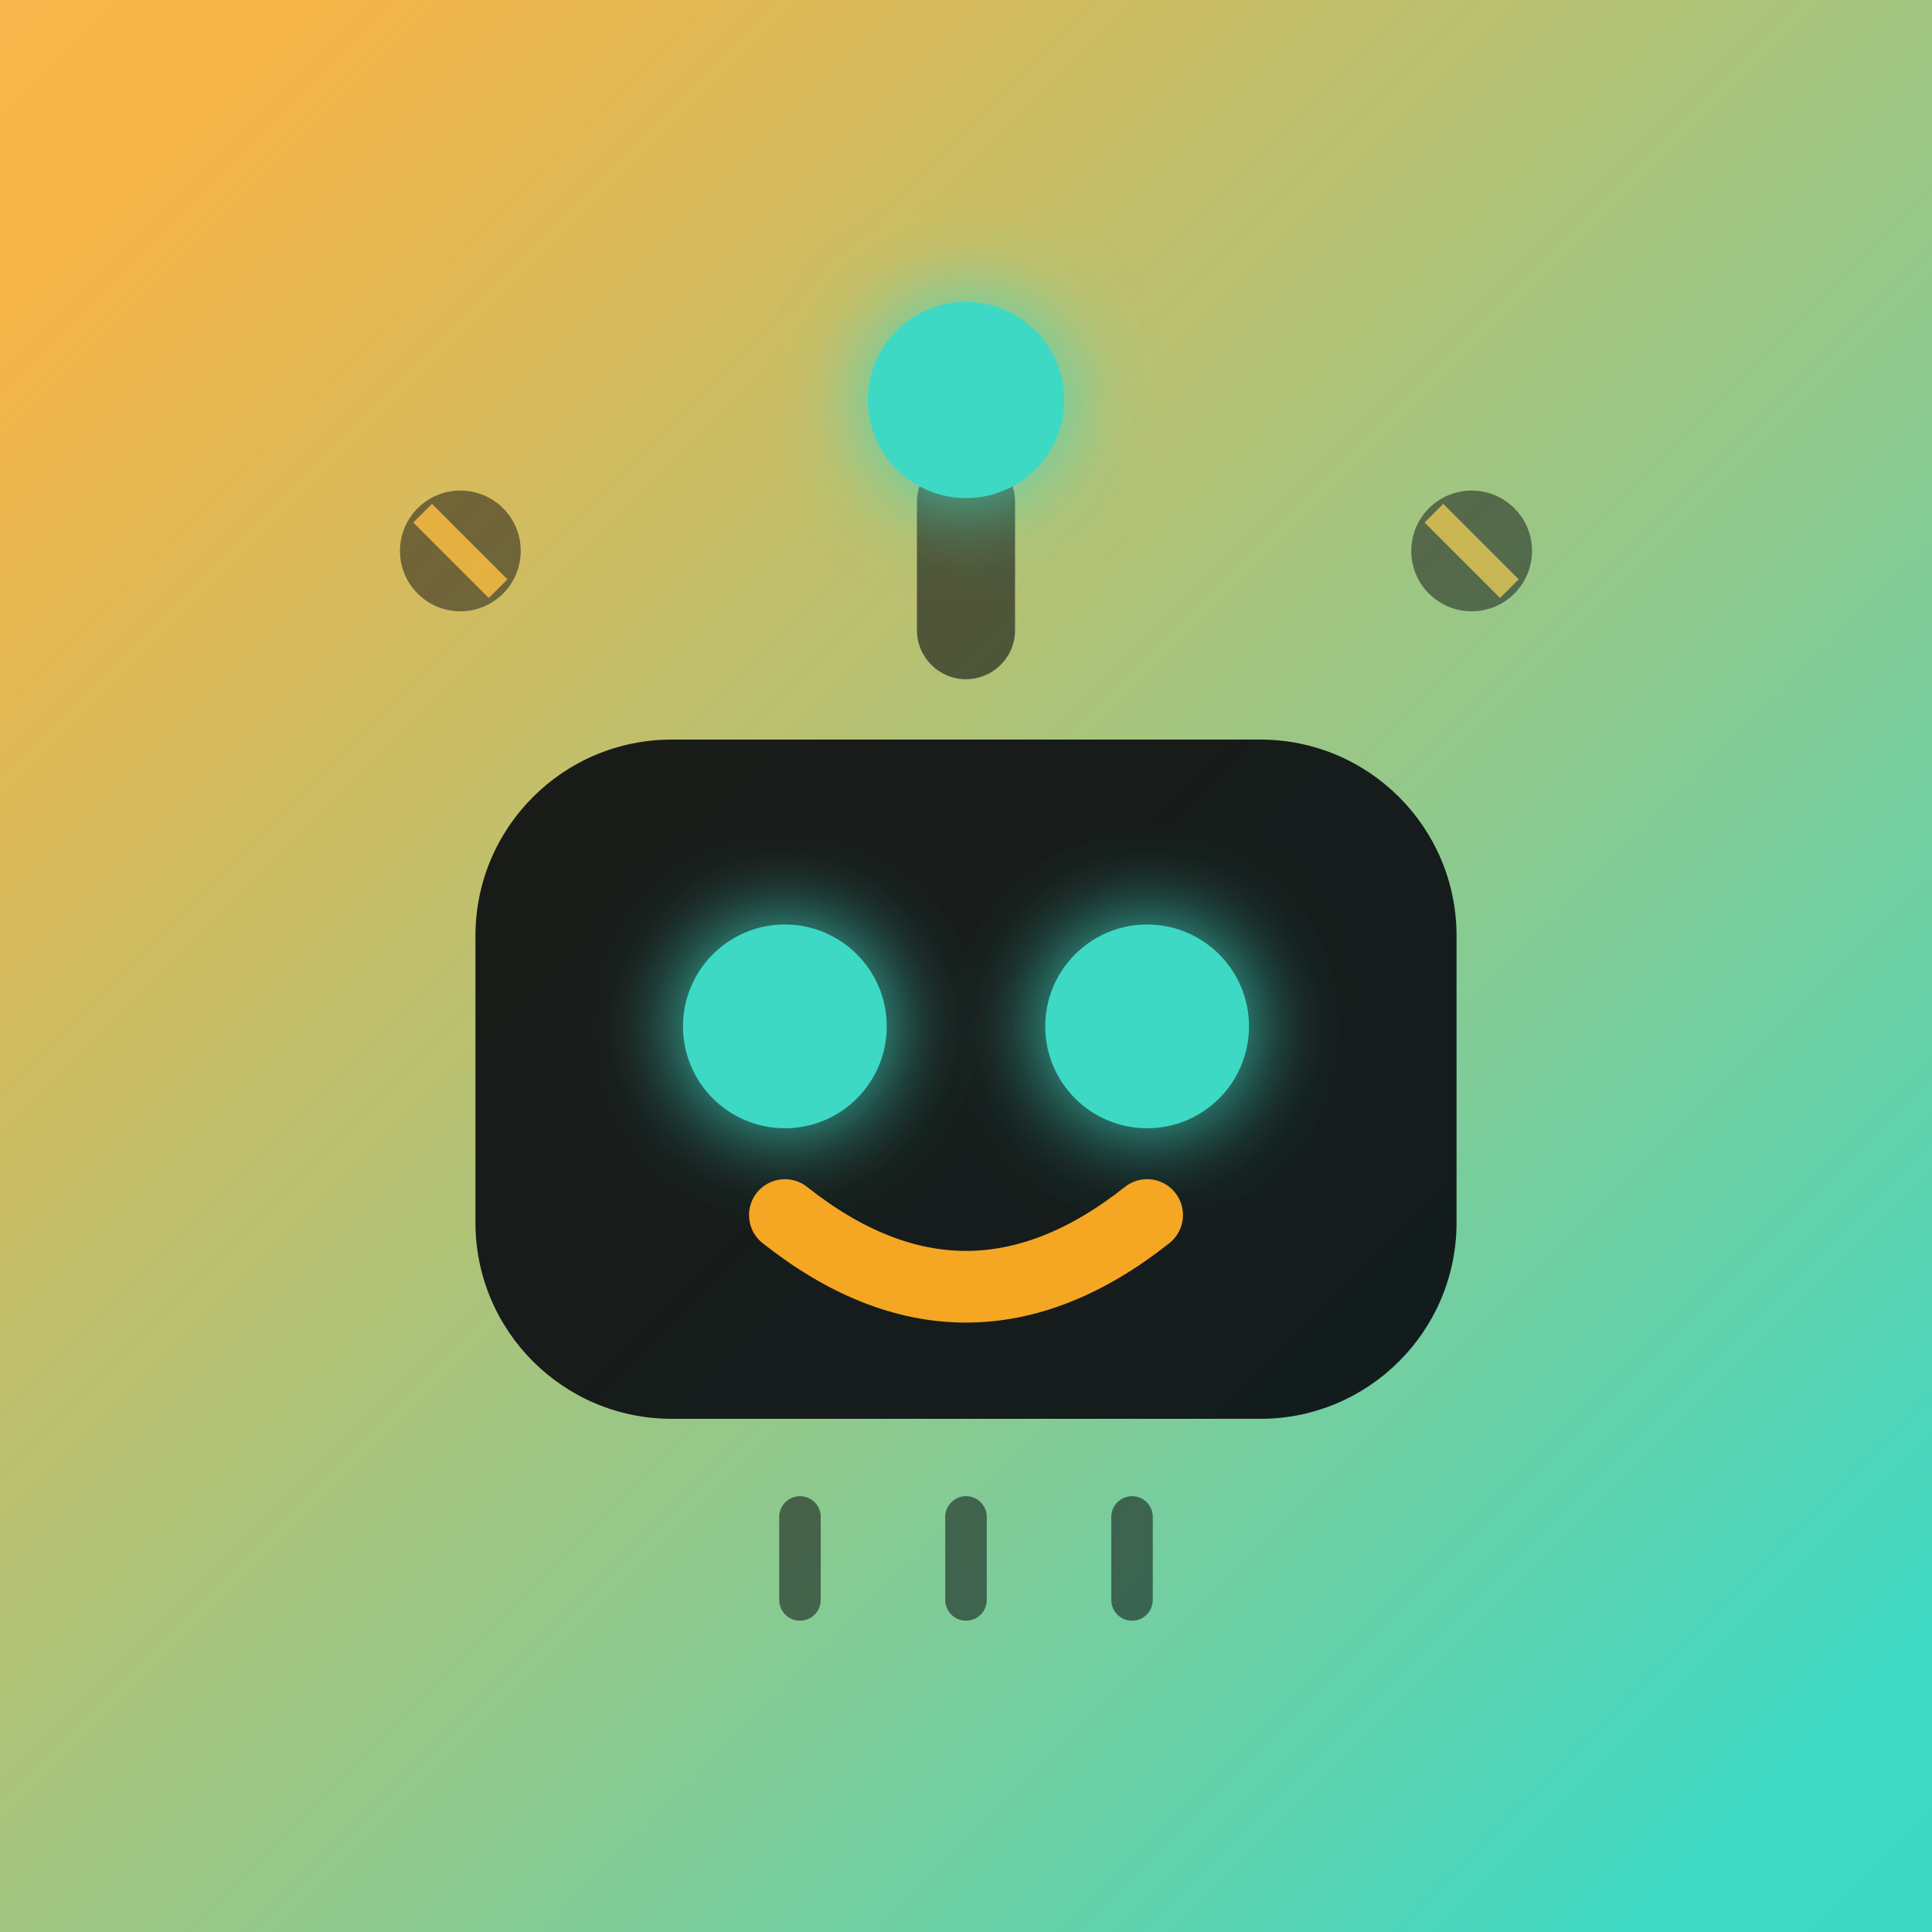
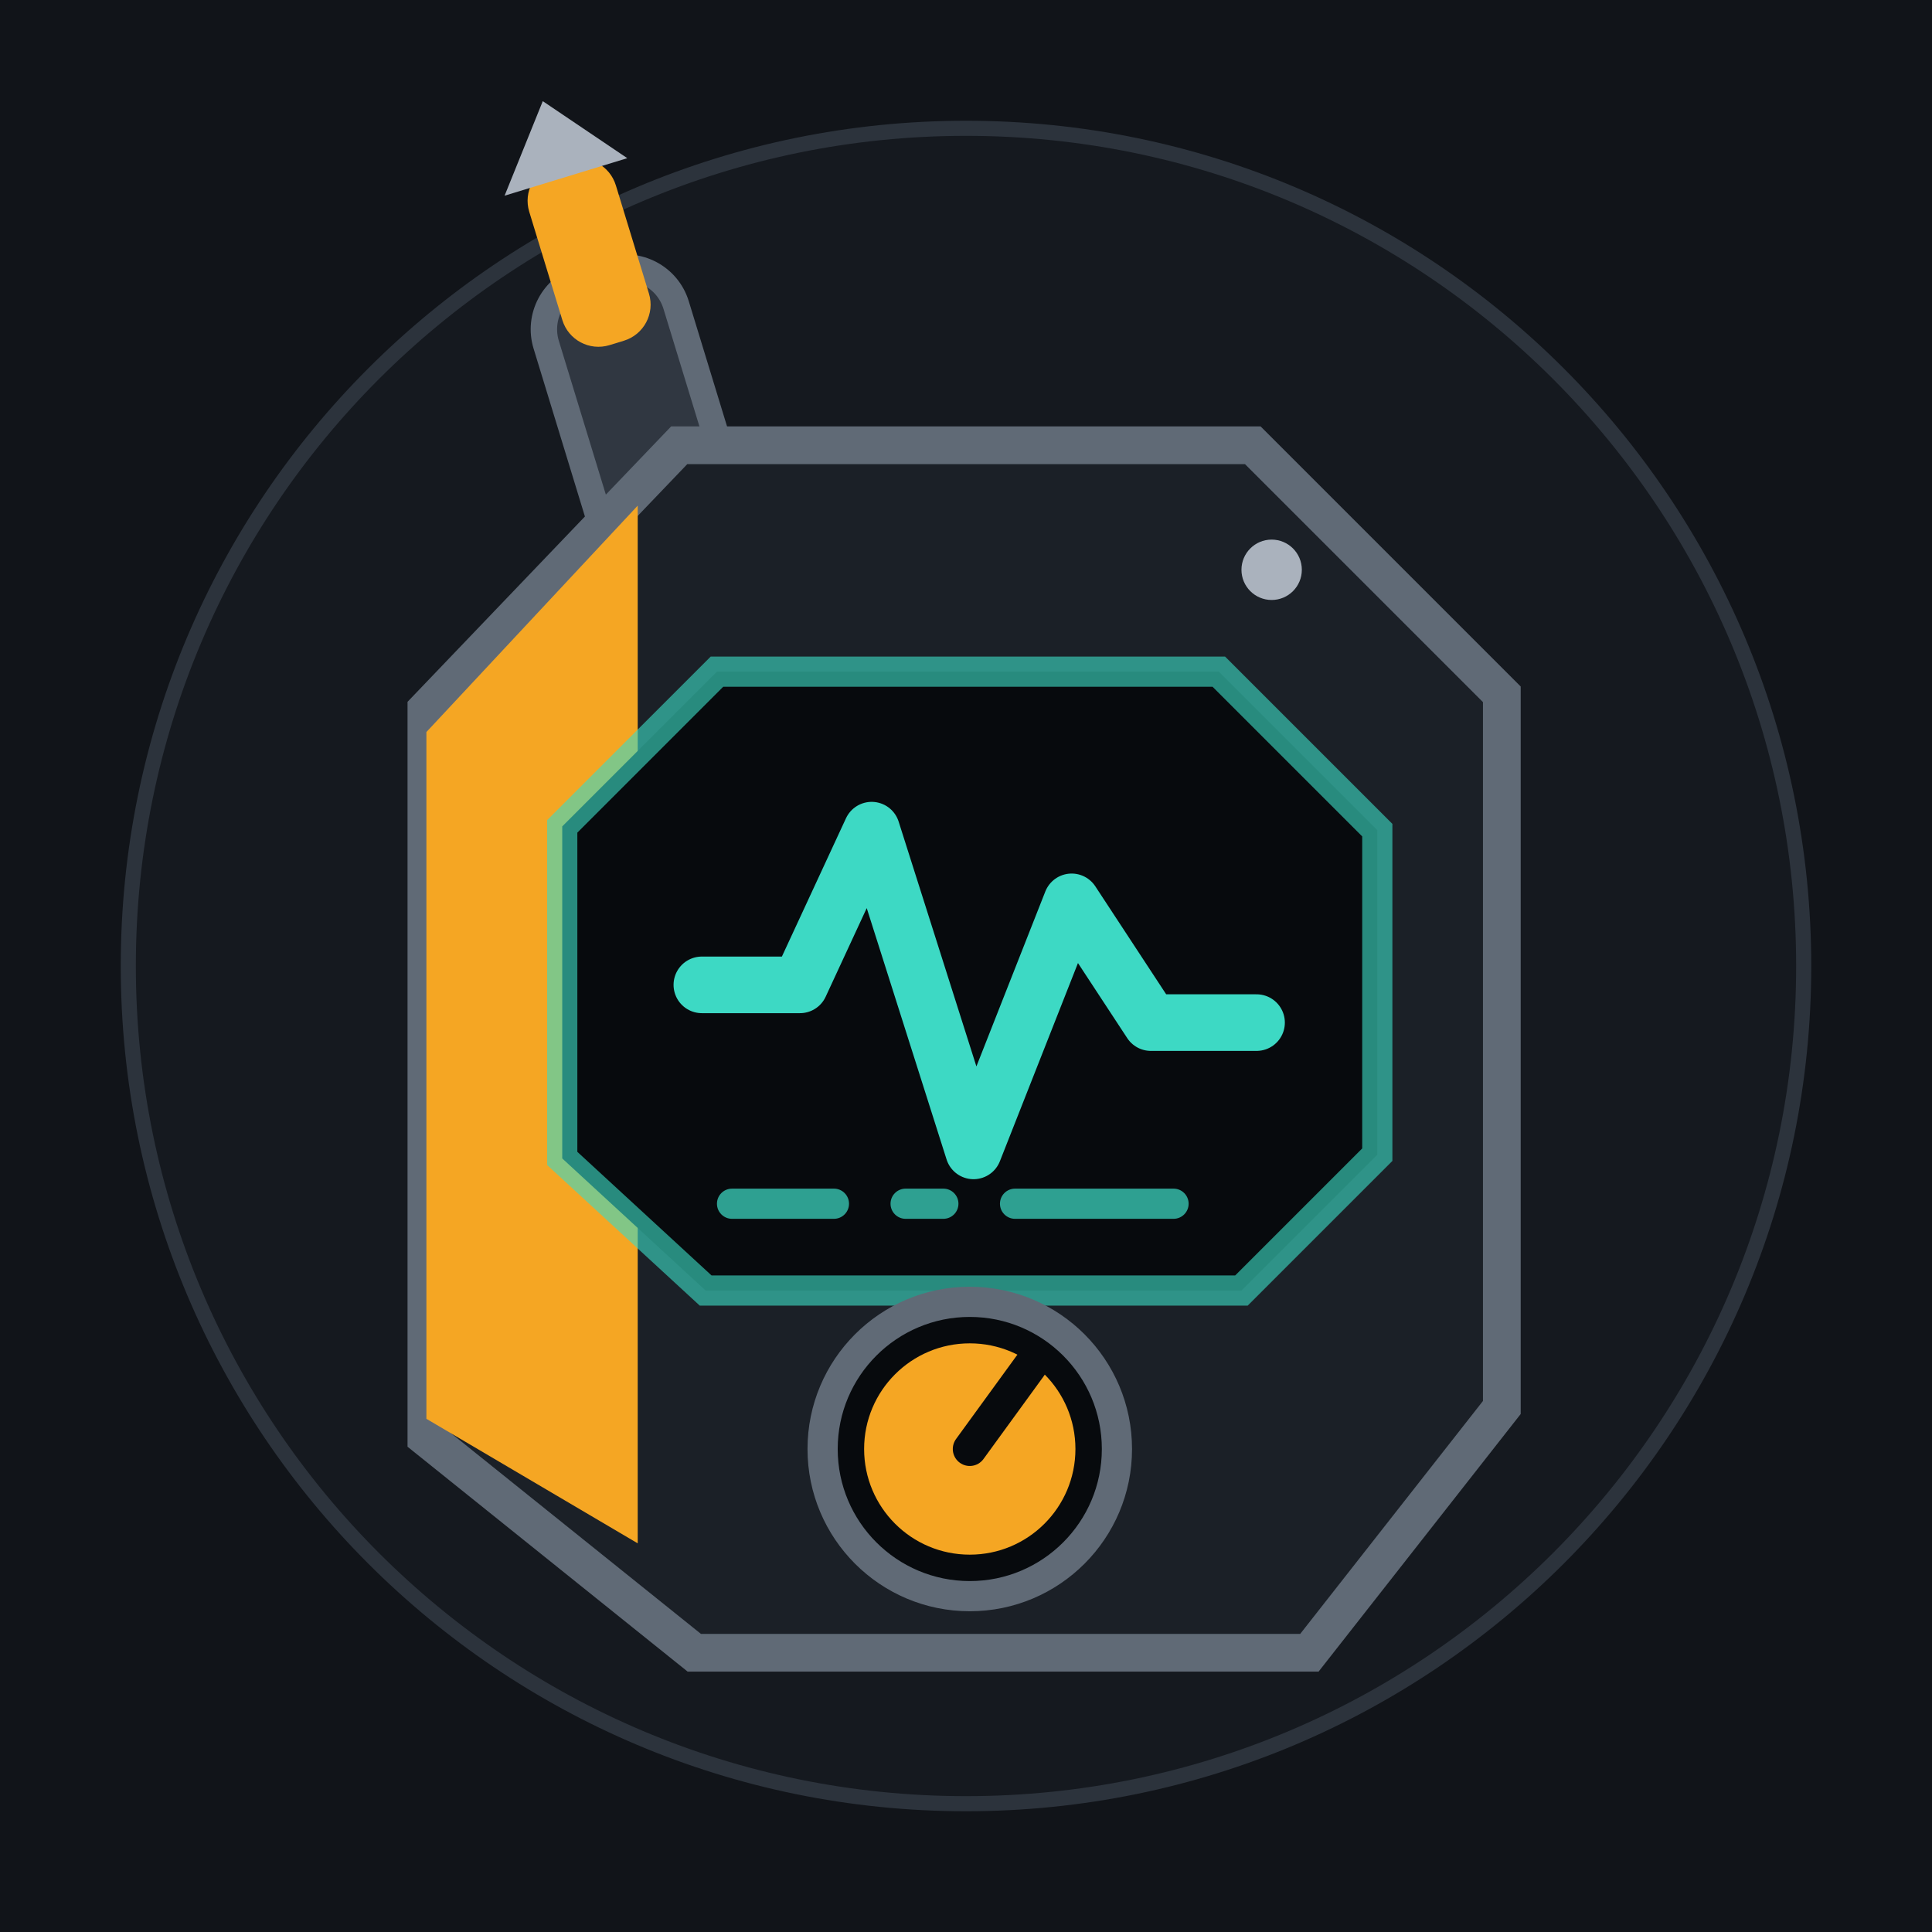
<svg xmlns="http://www.w3.org/2000/svg" width="512" height="512" viewBox="0 0 512 512" fill="none">
-   <defs>
-     <linearGradient id="g-brand" x1="40" y1="40" x2="472" y2="472" gradientUnits="userSpaceOnUse">
-       <stop offset="0%" stop-color="#f5a623" />
-       <stop offset="100%" stop-color="#3dd9c4" />
-     </linearGradient>
-     <filter id="f-glow" x="-60%" y="-60%" width="220%" height="220%">
-       <feGaussianBlur in="SourceGraphic" stdDeviation="12" result="blur" />
-       <feMerge>
-         <feMergeNode in="blur" />
-         <feMergeNode in="SourceGraphic" />
-       </feMerge>
-     </filter>
-     <linearGradient id="g-sheen" x1="0" y1="0" x2="512" y2="512" gradientUnits="userSpaceOnUse">
-       <stop offset="0%" stop-color="#ffffff" stop-opacity="0.18" />
-       <stop offset="100%" stop-color="#ffffff" stop-opacity="0" />
-     </linearGradient>
-   </defs>
-   <rect width="512" height="512" fill="url(#g-brand)" />
-   <rect width="512" height="512" fill="url(#g-sheen)" />
-   <rect x="243" y="120" width="26" height="60" rx="13" fill="#0b0d11" opacity="0.6" />
-   <circle cx="256" cy="106" r="26" fill="#3dd9c4" filter="url(#f-glow)" />
-   <g opacity="0.5">
-     <circle cx="122" cy="146" r="16" fill="#0b0d11" />
-     <line x1="112" y1="136" x2="132" y2="156" stroke="#f5a623" stroke-width="7" />
-     <circle cx="390" cy="146" r="16" fill="#0b0d11" />
-     <line x1="380" y1="136" x2="400" y2="156" stroke="#f5a623" stroke-width="7" />
+   <rect width="512" height="512" fill="#111419" />
+   <circle cx="256" cy="256" r="222" fill="#15191f" stroke="#2c333c" stroke-width="4" />
+   <g transform="rotate(-17 176 132)">
+     <rect x="158" y="70" width="36" height="105" rx="14" fill="#303741" stroke="#606a76" stroke-width="7" />
+     <rect x="164" y="39" width="24" height="50" rx="10" fill="#f5a623" />
+     <path d="M176 22L193 43H159L176 22Z" fill="#aab2bd" />
+     <rect x="145" y="157" width="62" height="44" rx="18" fill="#15191f" stroke="#c0750a" stroke-width="7" />
  </g>
-   <rect x="126" y="196" width="260" height="180" rx="52" fill="#0b0d11" opacity="0.92" />
-   <circle cx="208" cy="272" r="27" fill="#3dd9c4" filter="url(#f-glow)" />
-   <circle cx="304" cy="272" r="27" fill="#3dd9c4" filter="url(#f-glow)" />
-   <path d="M208 322 Q256 360 304 322" stroke="#f5a623" stroke-width="19" stroke-linecap="round" />
-   <g stroke="#0b0d11" stroke-width="11" stroke-linecap="round" opacity="0.55">
-     <line x1="212" y1="402" x2="212" y2="424" />
-     <line x1="256" y1="402" x2="256" y2="424" />
-     <line x1="300" y1="402" x2="300" y2="424" />
+   <path d="M180 118H332L398 184V373L347 438H184L113 381V188L180 118Z" fill="#1b2027" stroke="#606a76" stroke-width="10" />
+   <path d="M113 194L169 134V409L113 376V194Z" fill="#f5a623" />
+   <path d="M190 178H323L365 220V306L329 342H187L149 307V219L190 178Z" fill="#070a0d" stroke="#3dd9c4" stroke-opacity="0.62" stroke-width="8" />
+   <path d="M186 261H212L231 220L258 305L284 239L305 271H333" stroke="#3dd9c4" stroke-width="15" stroke-linecap="round" stroke-linejoin="round" />
+   <g fill="#3dd9c4" opacity="0.72">
+     <rect x="190" y="315" width="35" height="8" rx="4" />
+     <rect x="236" y="315" width="18" height="8" rx="4" />
+     <rect x="265" y="315" width="50" height="8" rx="4" />
  </g>
+   <circle cx="257" cy="384" r="39" fill="#070a0d" stroke="#606a76" stroke-width="8" />
+   <circle cx="257" cy="384" r="28" fill="#f5a623" />
+   <path d="M257 384L273 362" stroke="#070a0d" stroke-width="9" stroke-linecap="round" />
+   <circle cx="337" cy="151" r="8" fill="#aab2bd" />
</svg>
